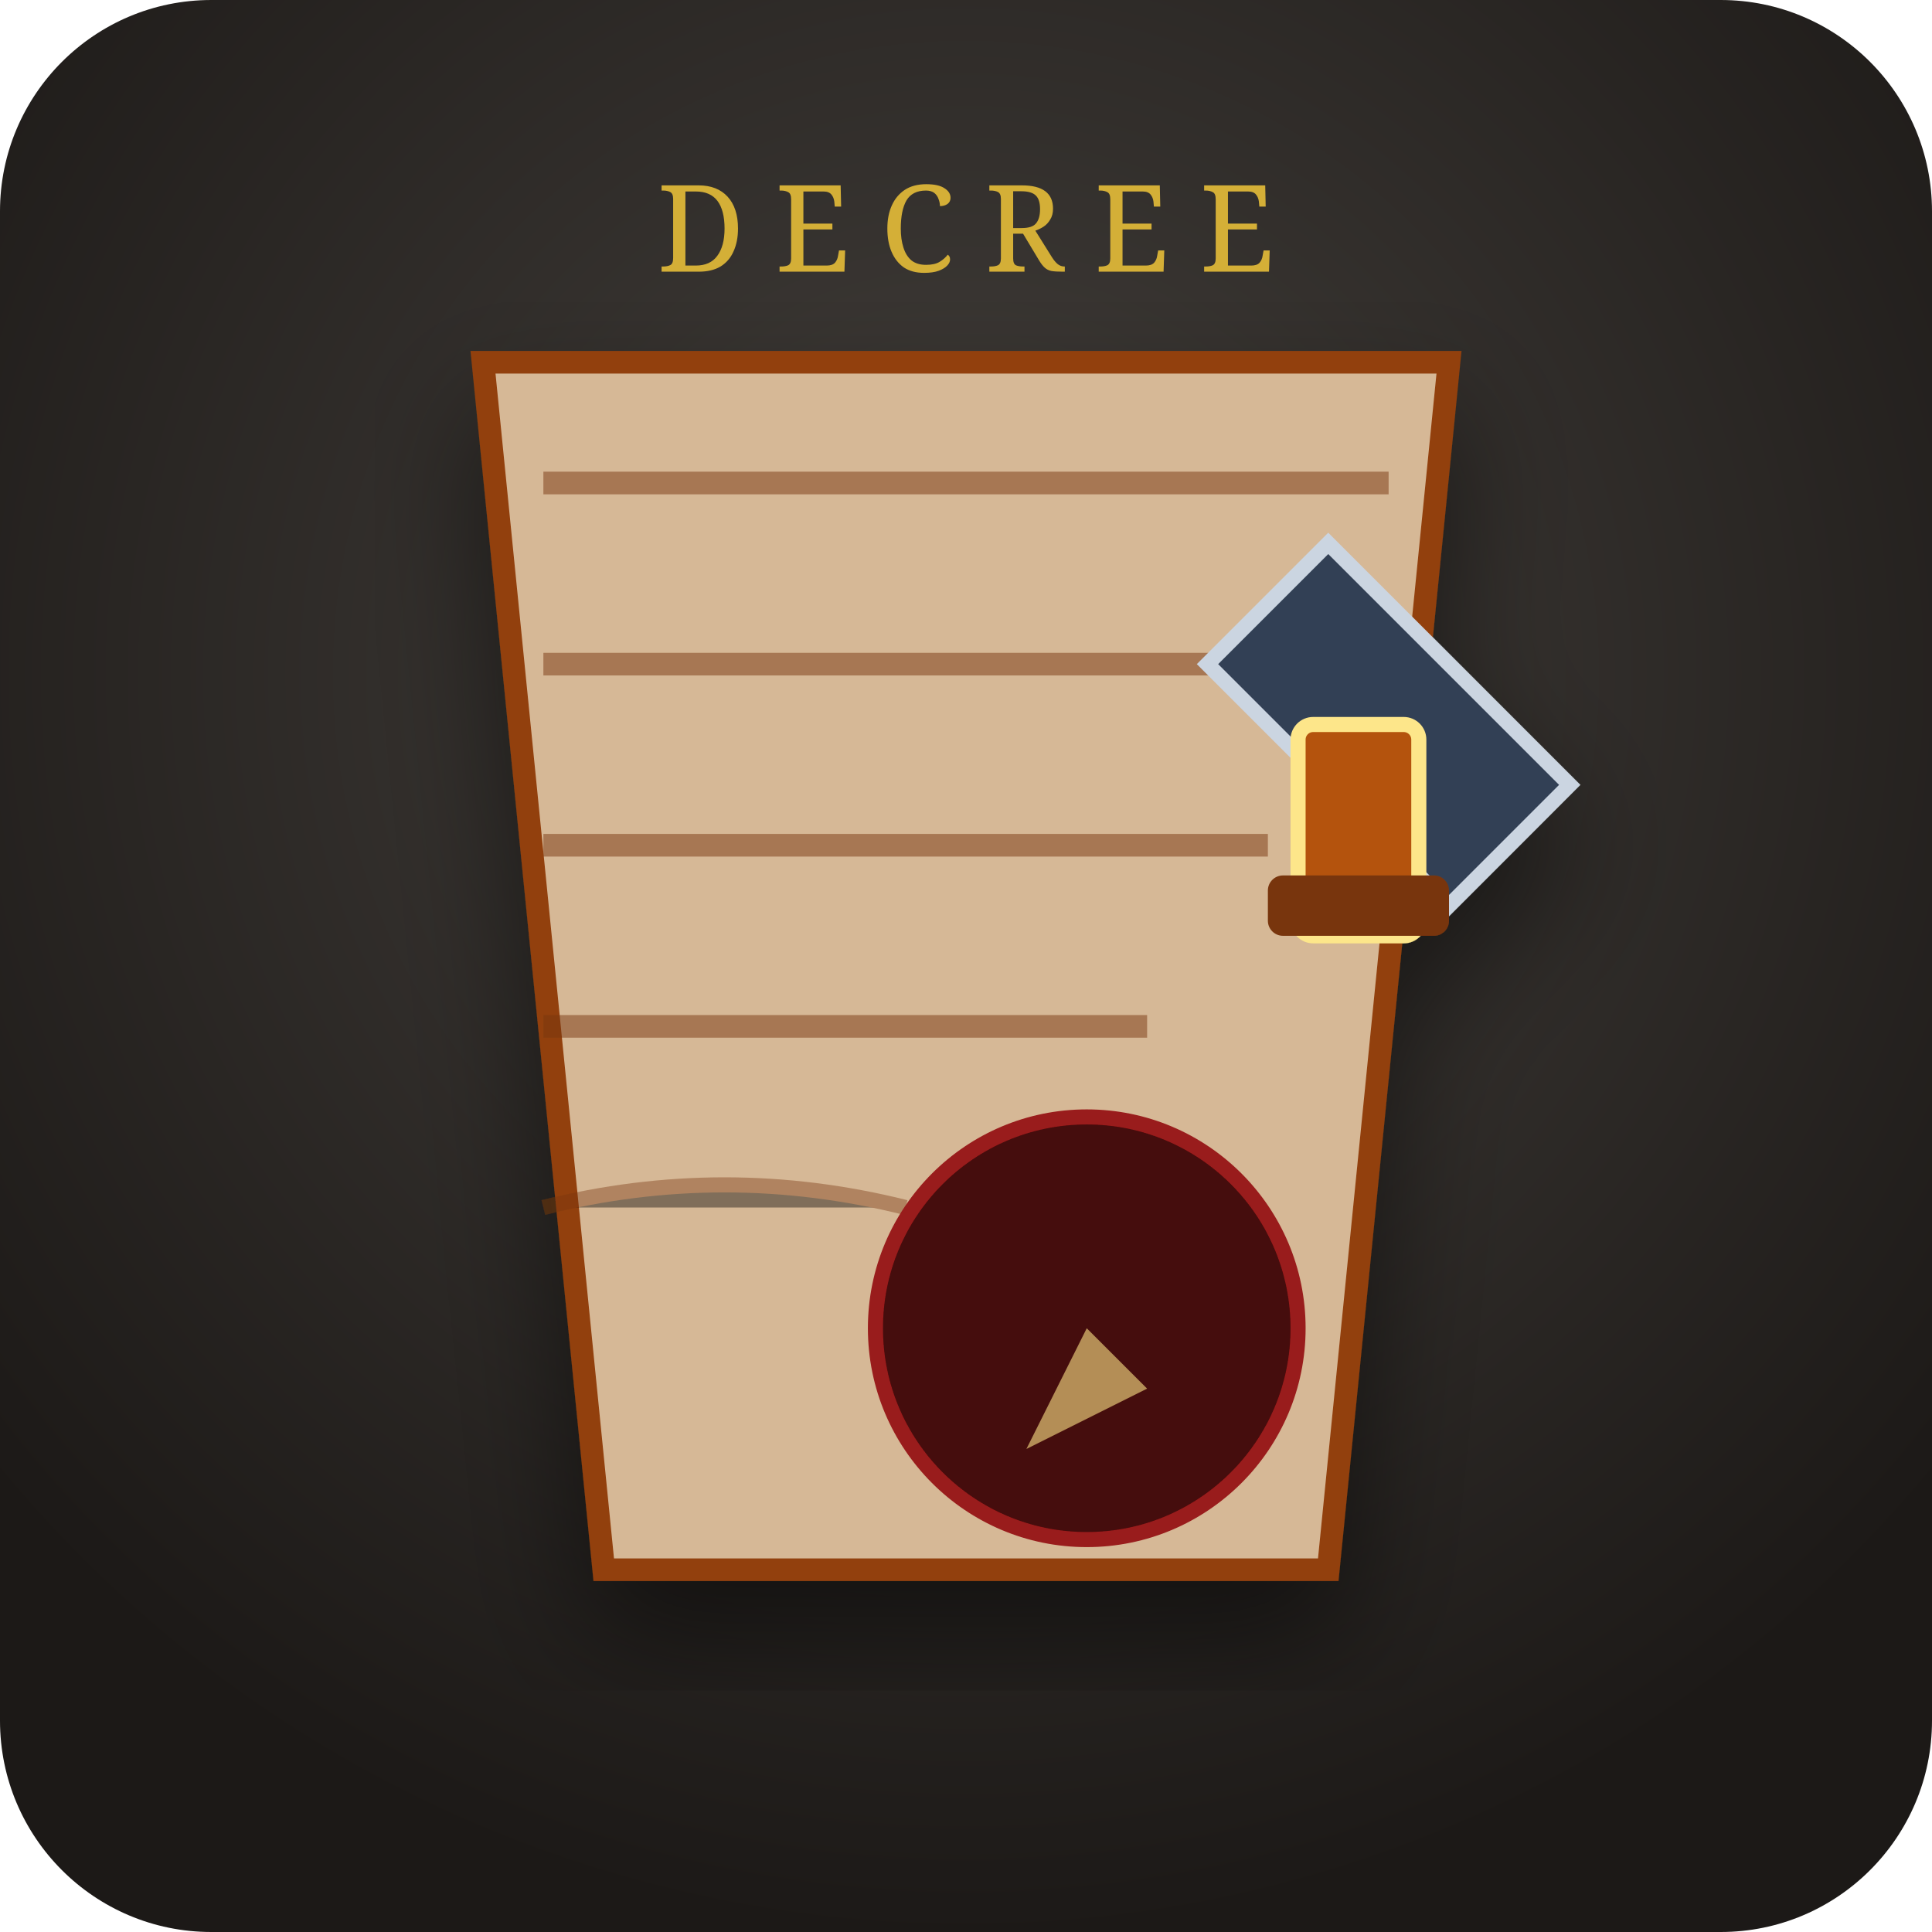
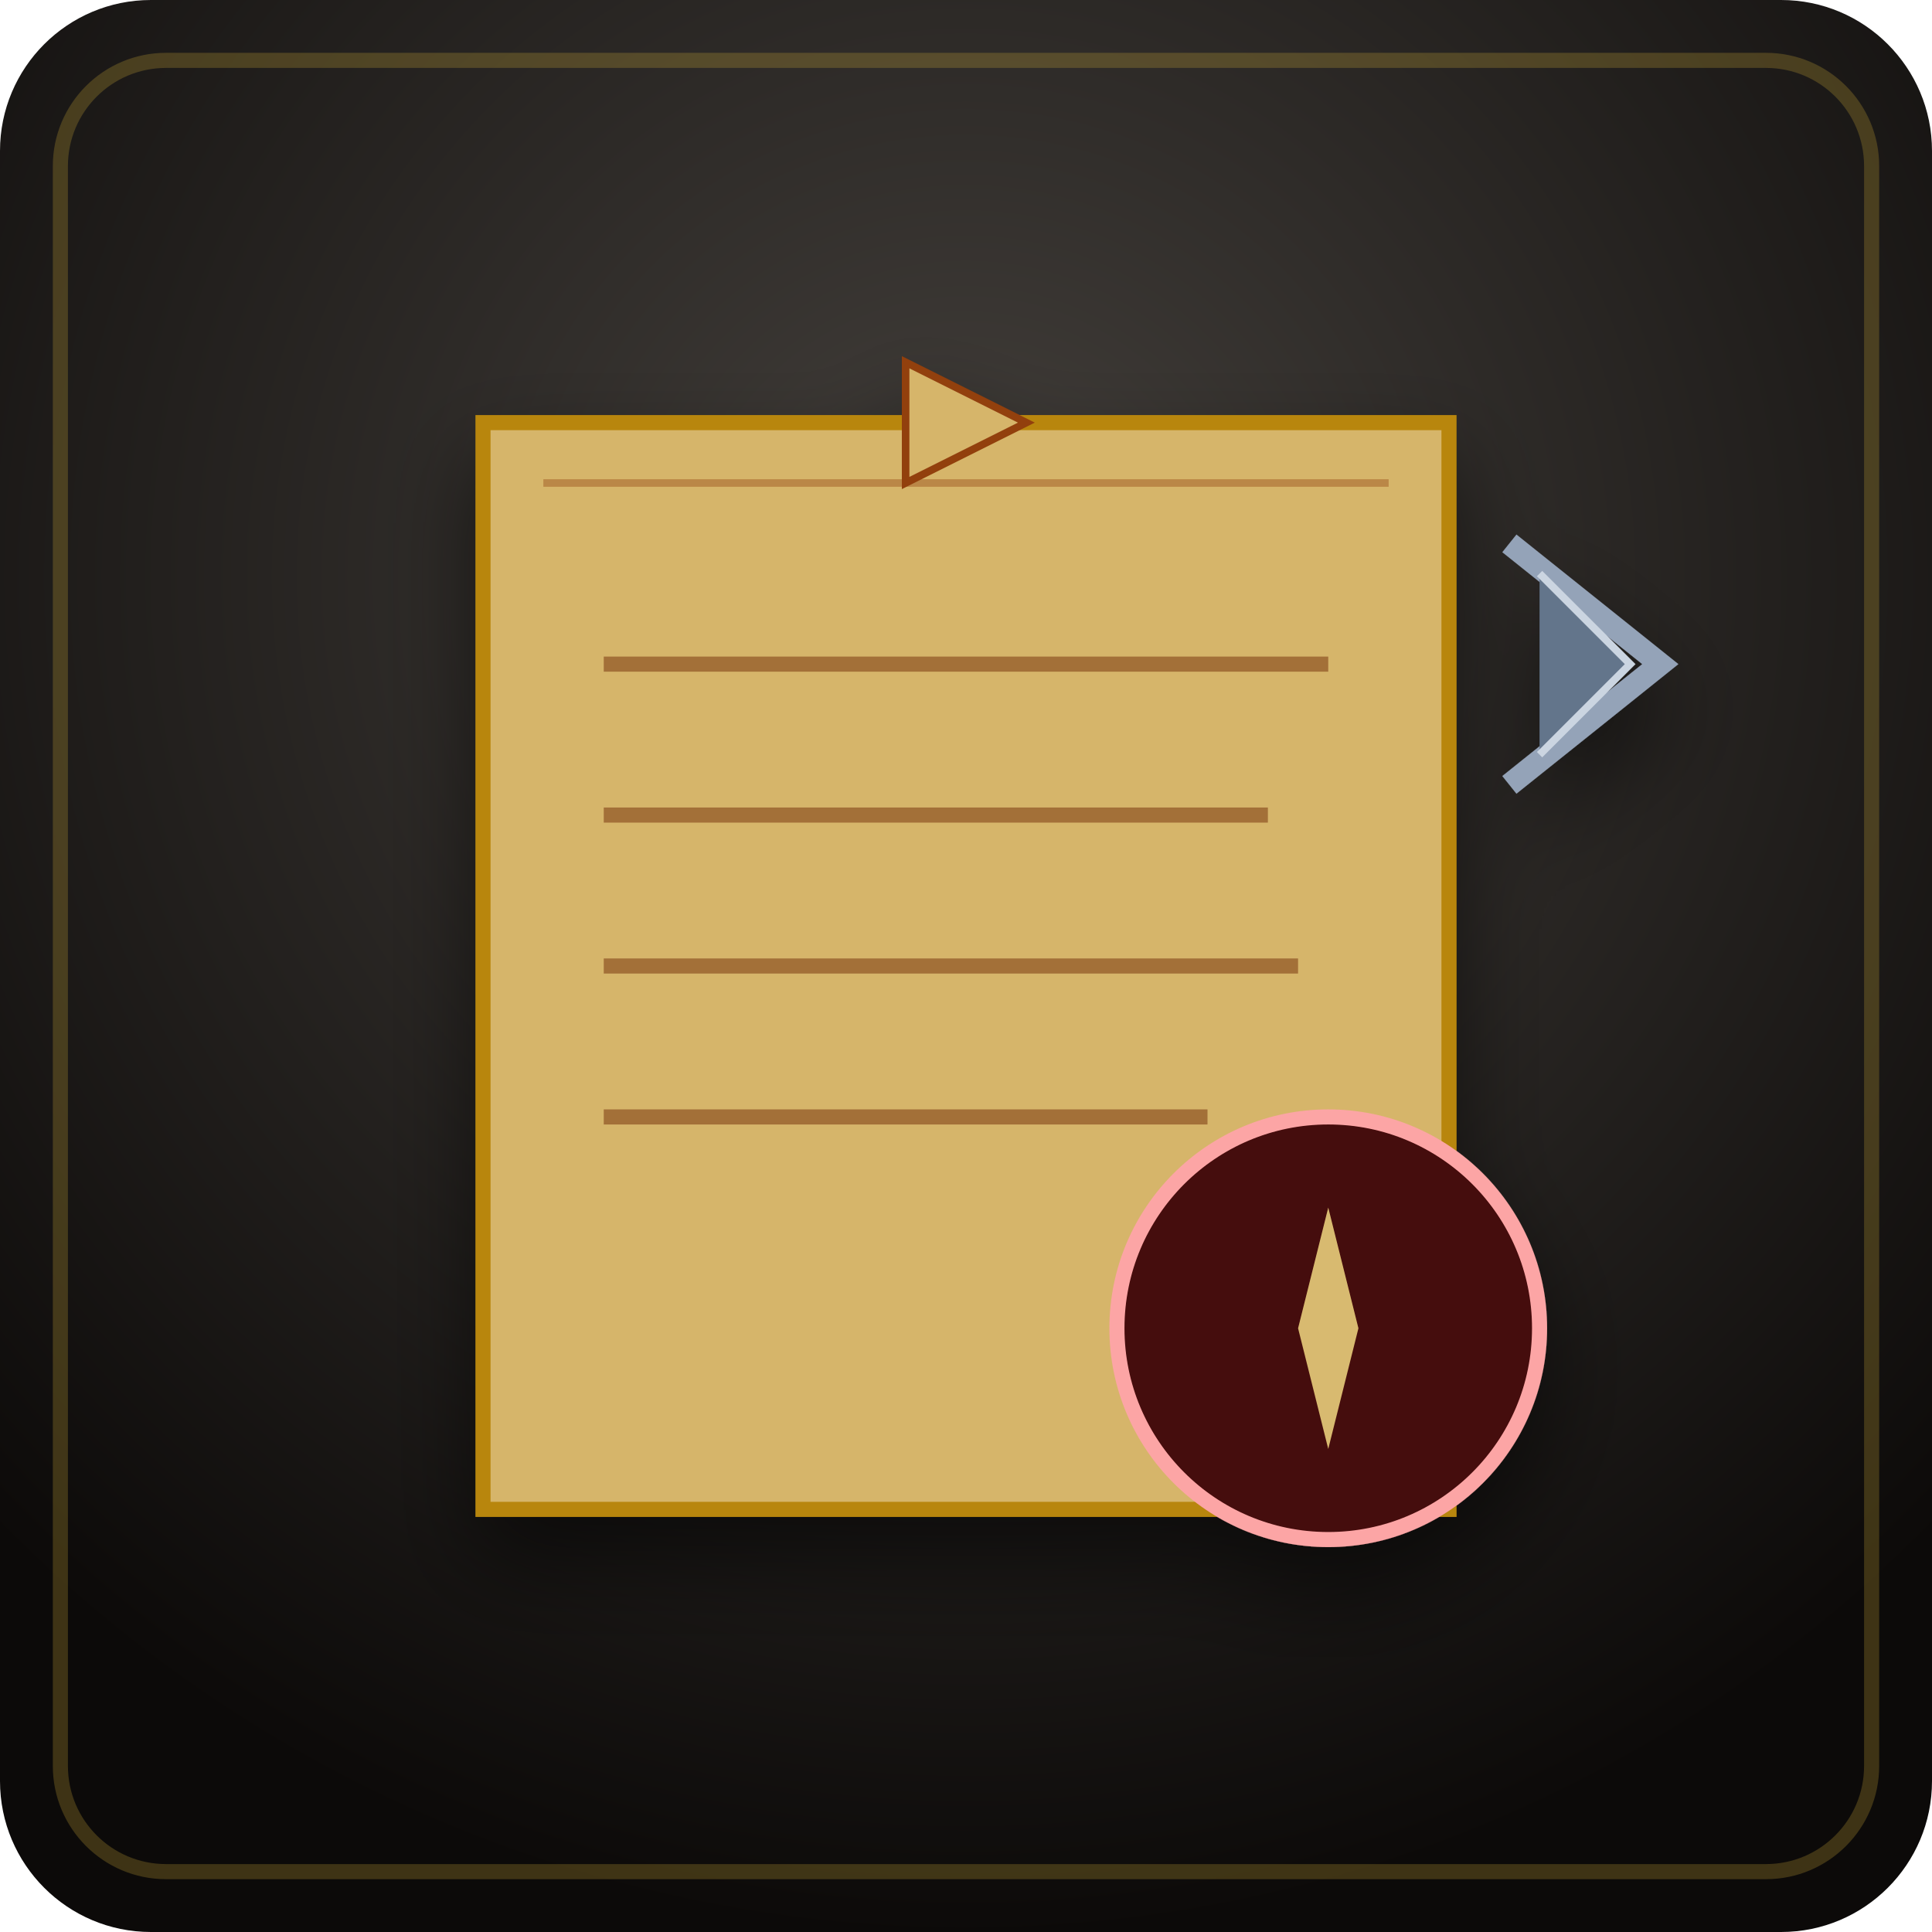
- <svg xmlns="http://www.w3.org/2000/svg" viewBox="0 0 128 128" role="img" aria-label="Realm mission">
+ <svg xmlns="http://www.w3.org/2000/svg" viewBox="0 0 256 256" role="img" aria-label="Realm mission">
  <defs>
-     <radialGradient id="mBg" cx="50%" cy="35%" r="65%">
-       <stop offset="0%" stop-color="#44403c" />
-       <stop offset="100%" stop-color="#1c1917" />
+     <radialGradient id="mBg" cx="50%" cy="30%" r="70%">
+       <stop stop-color="#44403c" />
+       <stop offset="100%" stop-color="#0c0a09" />
    </radialGradient>
-     <linearGradient id="mParch" x1="0" y1="0" x2="1" y2="1">
+     <linearGradient id="mP" x1="0" y1="0" x2="0" y2="1">
      <stop stop-color="#fef3c7" />
-       <stop stop-color="#d6b896" />
+       <stop stop-color="#d6b56a" />
    </linearGradient>
-     <linearGradient id="mWax" x1="0" y1="0" x2="0" y2="1">
-       <stop stop-color="#dc2626" />
+     <linearGradient id="mW" x1="0" y1="0" x2="0" y2="1">
+       <stop stop-color="#991b1b" />
      <stop stop-color="#450a0a" />
    </linearGradient>
-     <linearGradient id="mDag" x1="0" y1="0" x2="1" y2="1">
-       <stop stop-color="#94a3b8" />
-       <stop stop-color="#334155" />
+     <linearGradient id="mBlade" x1="0" y1="0" x2="1" y2="1">
+       <stop stop-color="#f1f5f9" />
+       <stop stop-color="#64748b" />
    </linearGradient>
    <filter id="mSh">
-       <feDropShadow dx="0" dy="4" stdDeviation="4" flood-opacity="0.5" />
+       <feDropShadow dx="0" dy="6" stdDeviation="6" flood-opacity="0.55" />
    </filter>
  </defs>
-   <rect width="128" height="128" rx="14" fill="url(#mBg)" />
+   <rect width="256" height="256" rx="20" fill="url(#mBg)" />
+   <rect x="8" y="8" width="240" height="240" rx="14" fill="none" stroke="#d4af37" stroke-width="2" opacity="0.25" />
  <g filter="url(#mSh)">
-     <path d="M32 24 L96 24 L88 104 L40 104 Z" fill="url(#mParch)" stroke="#92400e" stroke-width="1.5" />
-     <path d="M36 32 H92 M36 44 H88 M36 56 H84 M36 68 H76" stroke="#78350f" stroke-width="1.5" opacity="0.5" />
-     <path d="M36 80c8-2 16-2 24 0" stroke="#78350f" stroke-width="1" opacity="0.4" />
-     <circle cx="72" cy="88" r="14" fill="url(#mWax)" stroke="#991b1b" />
-     <path d="M68 84 L76 92 L68 96 L72 88 Z" fill="#fde68a" opacity="0.6" />
-     <path d="M88 36 L104 52 L96 60 L80 44 Z" fill="url(#mDag)" stroke="#cbd5e1" />
-     <rect x="86" y="48" width="8" height="14" rx="1" fill="#b45309" stroke="#fde68a" />
-     <rect x="84" y="58" width="12" height="4" rx="1" fill="#78350f" />
+     <path d="M64 56 H192 V200 H64 Z" fill="url(#mP)" stroke="#b8860b" stroke-width="2" />
+     <path d="M72 64 H184" stroke="#92400e" stroke-width="1" opacity="0.4" />
+     <path d="M80 88 H176 M80 108 H168 M80 128 H172 M80 148 H160" stroke="#78350f" stroke-width="2" opacity="0.55" />
+     <circle cx="176" cy="176" r="28" fill="url(#mW)" stroke="#fca5a5" stroke-width="2" />
+     <path d="M176 160 L180 176 L176 192 L172 176 Z" fill="#fde68a" opacity="0.8" />
+     <path d="M120 48 L136 56 L120 64 Z" fill="#d6b56a" stroke="#92400e" />
+     <path d="M200 72 L220 88 L200 104" fill="none" stroke="#94a3b8" stroke-width="3" />
+     <path d="M204 76 L216 88 L204 100" fill="url(#mBlade)" stroke="#cbd5e1" />
  </g>
-   <text x="64" y="18" text-anchor="middle" font-size="8" fill="#d4af37" font-family="serif" letter-spacing="2">DECREE</text>
</svg>
